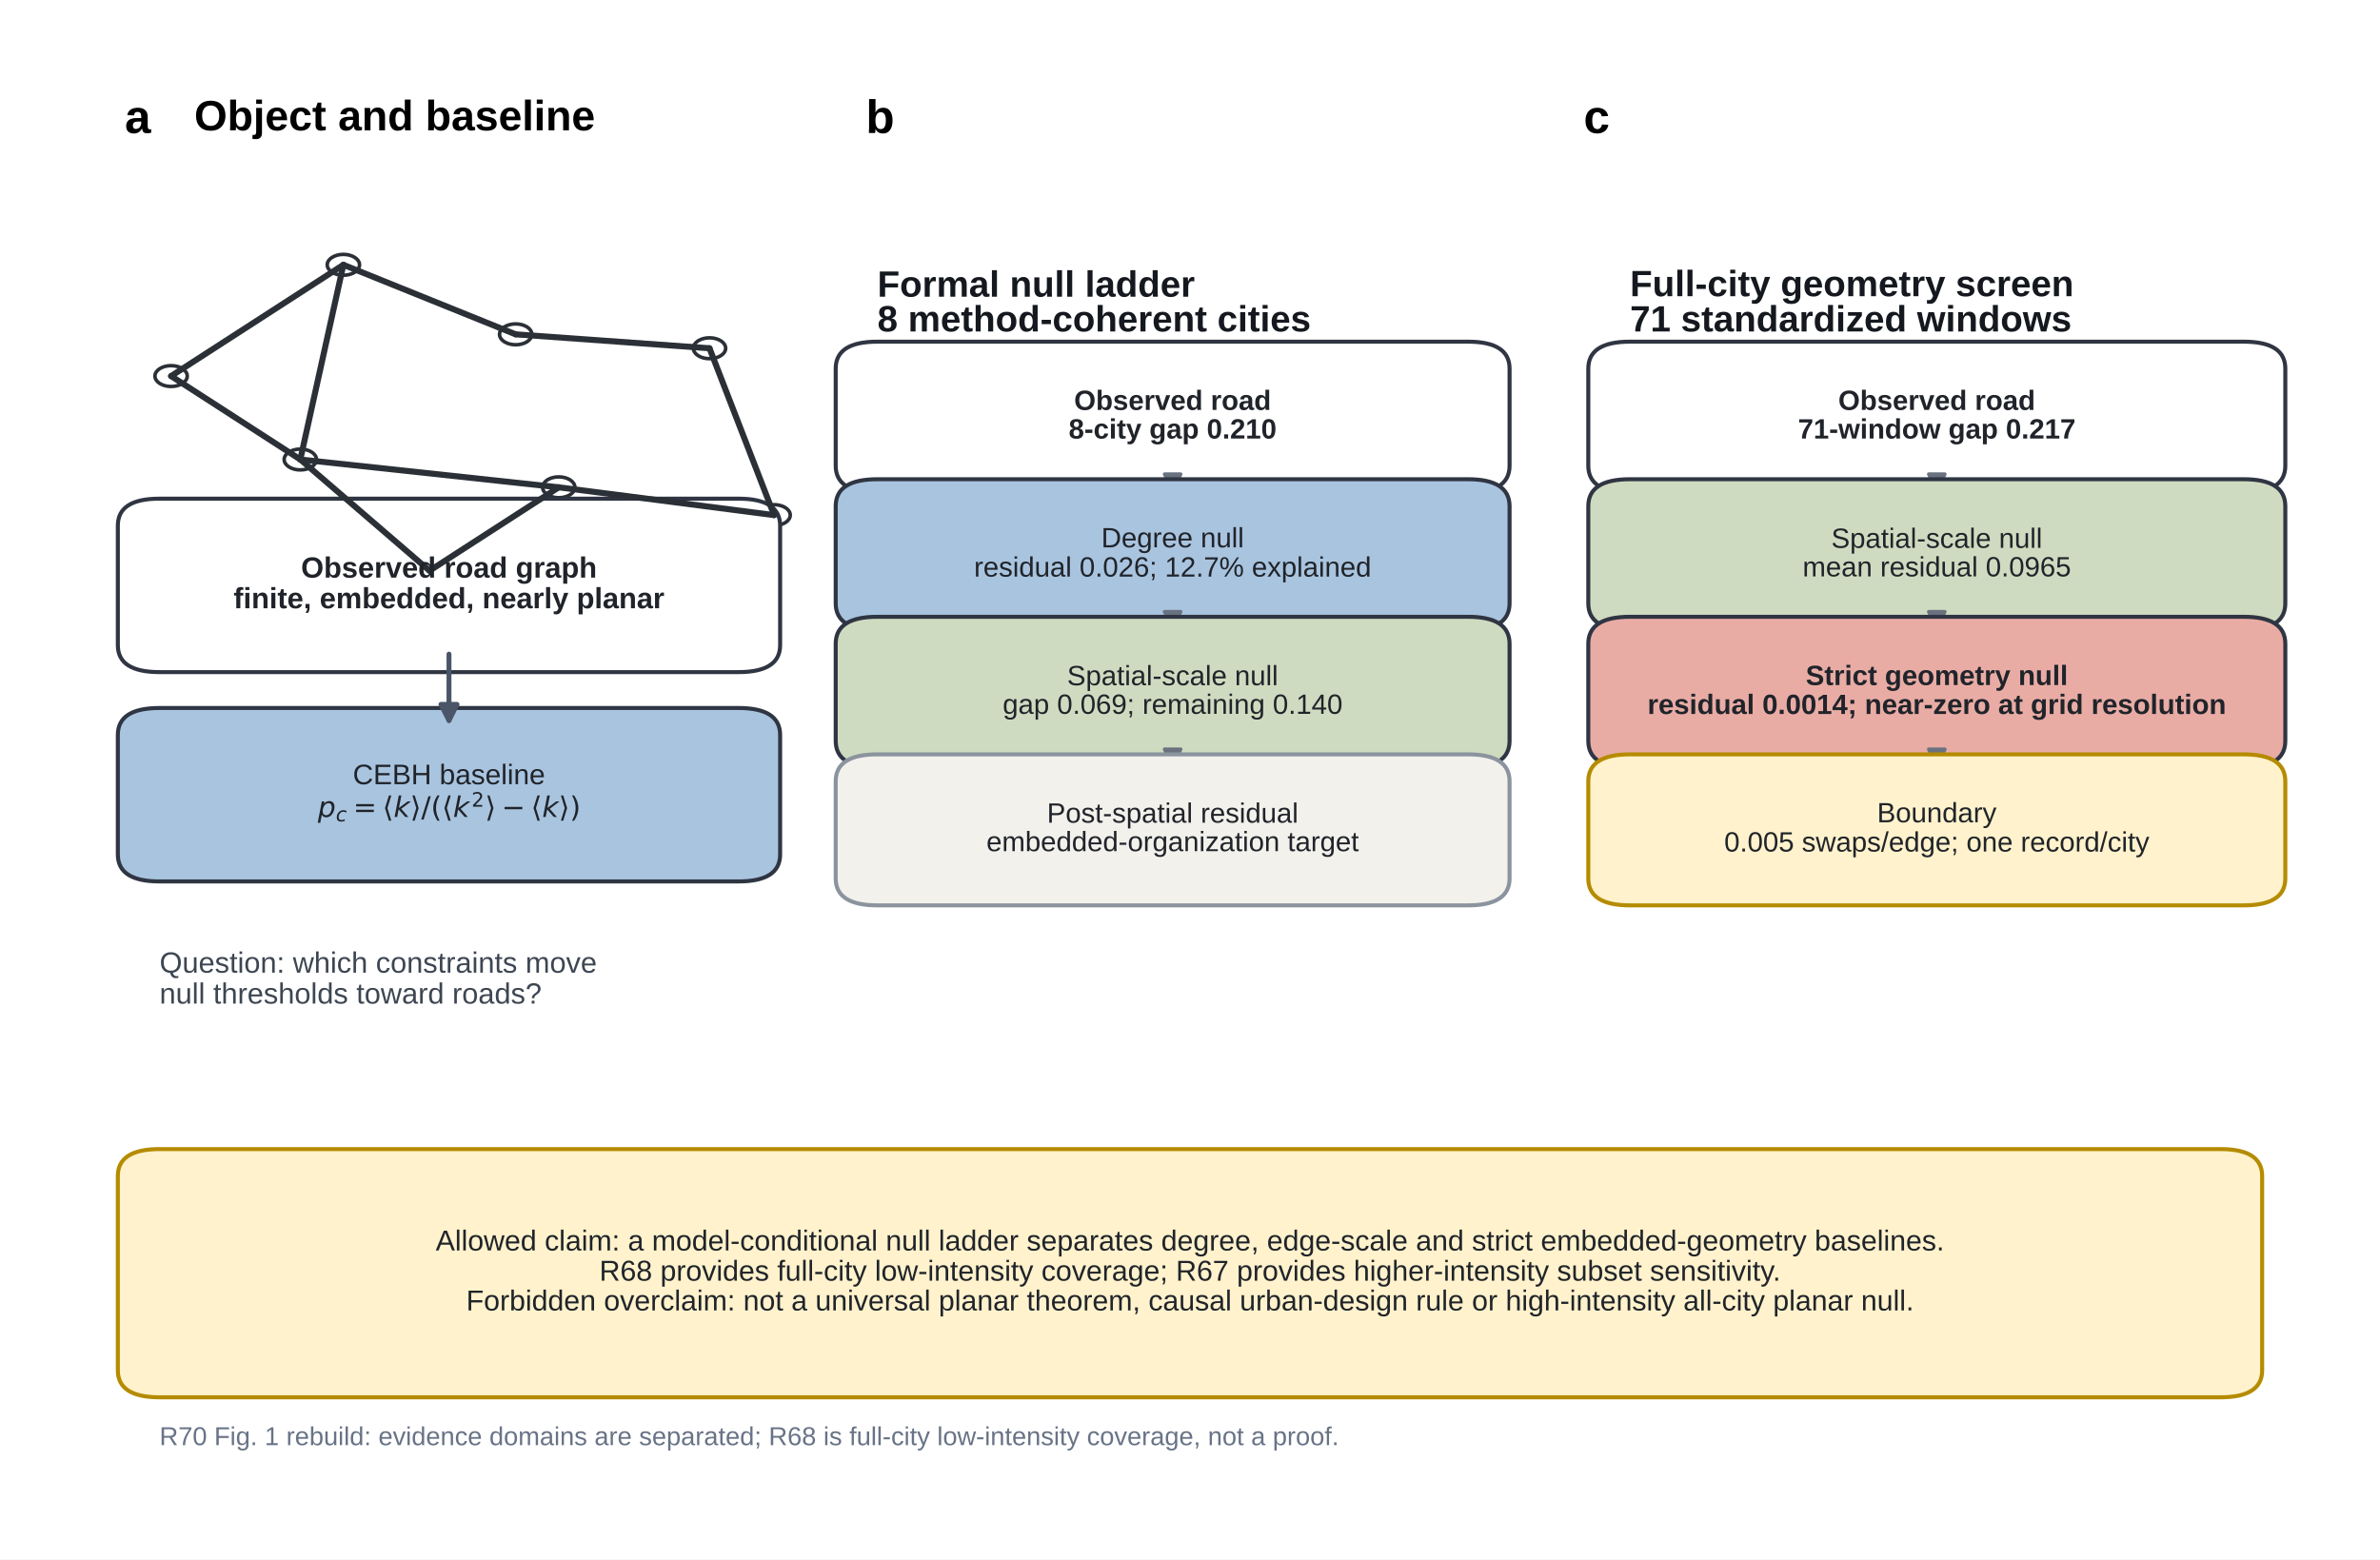
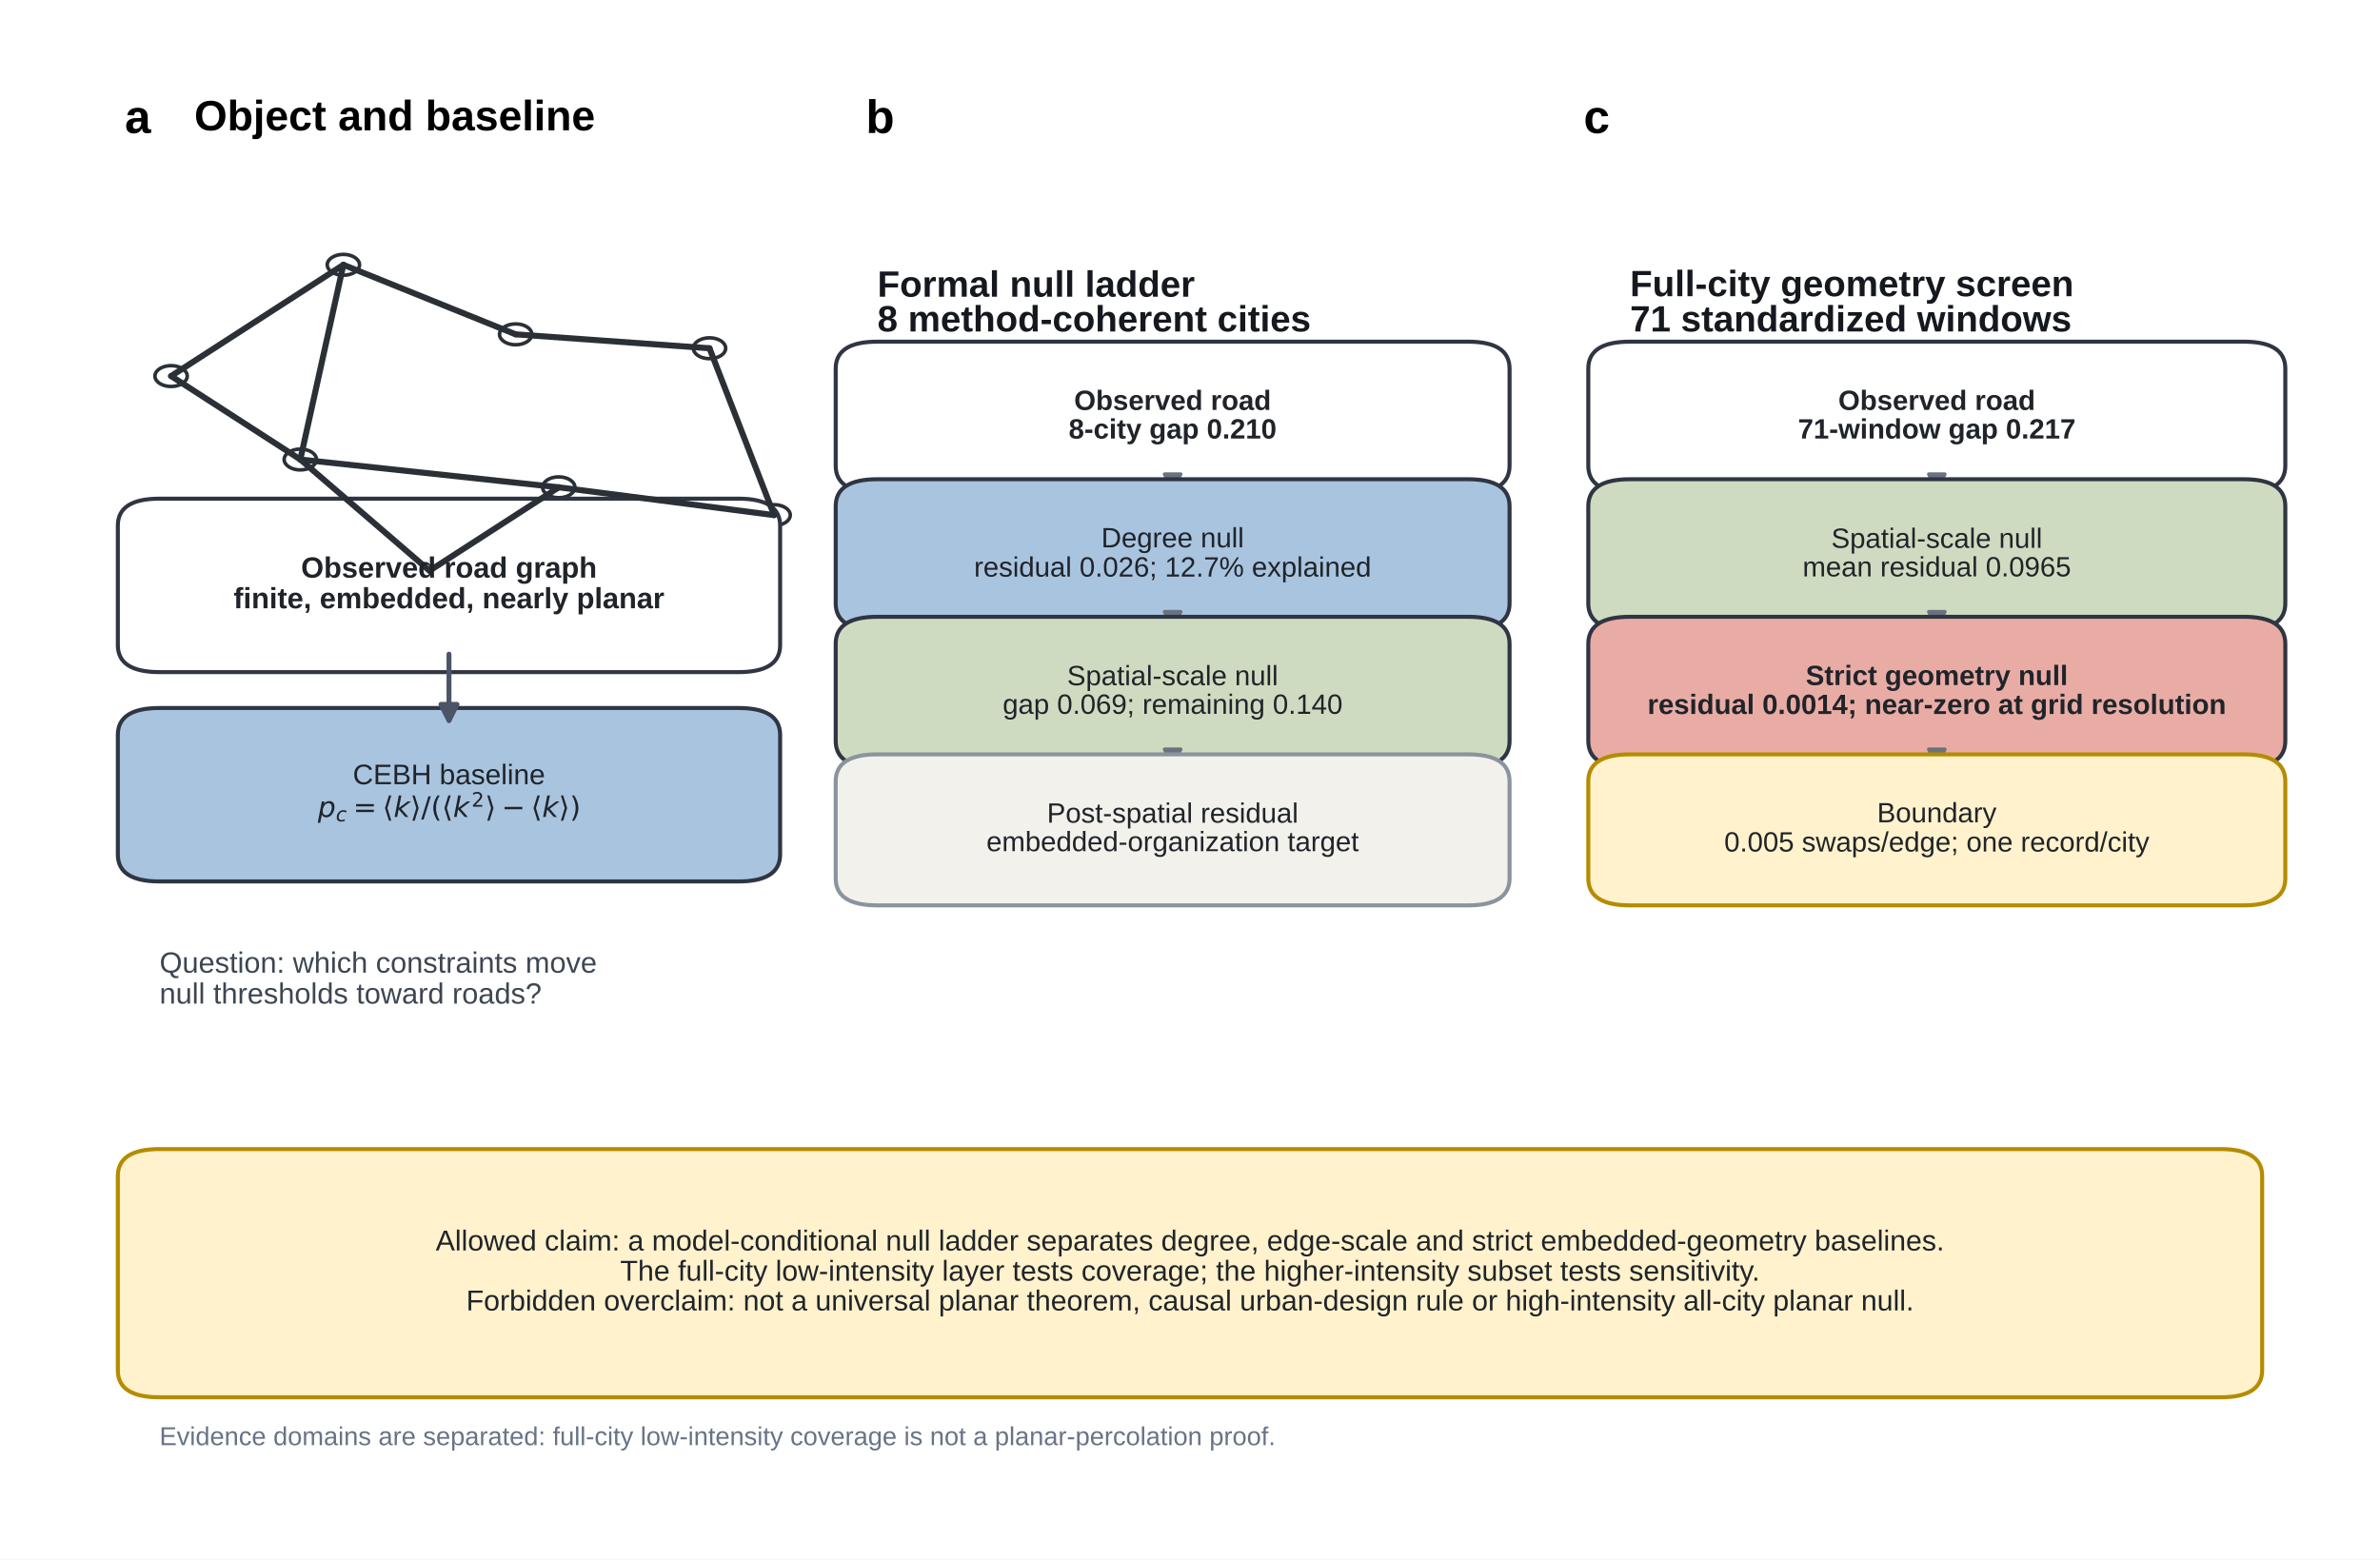
<svg xmlns="http://www.w3.org/2000/svg" width="532.8pt" height="349.2pt" viewBox="0 0 532.8 349.2" version="1.1">
  <defs>
    <style type="text/css">*{stroke-linejoin: round; stroke-linecap: butt}</style>
  </defs>
  <g id="figure_1">
    <g id="patch_1">
      <path d="M 0 349.2  L 532.8 349.2  L 532.8 0  L 0 0  z " style="fill: #ffffff" />
    </g>
    <g id="axes_1">
      <g id="patch_2">
-         <path d="M 38.304 86.539  C 39.263 86.539 40.183 86.293 40.861 85.855  C 41.539 85.417 41.92 84.823 41.92 84.204  C 41.92 83.585 41.539 82.991 40.861 82.553  C 40.183 82.115 39.263 81.869 38.304 81.869  C 37.345 81.869 36.425 82.115 35.747 82.553  C 35.069 82.991 34.688 83.585 34.688 84.204  C 34.688 84.823 35.069 85.417 35.747 85.855  C 36.425 86.293 37.345 86.539 38.304 86.539  z " clip-path="url(#p4f09c8a79d)" style="fill: #ffffff; stroke: #2b3037; stroke-width: 0.8; stroke-linejoin: miter" />
+         <path d="M 38.304 86.539  C 39.263 86.539 40.183 86.293 40.861 85.855  C 41.539 85.417 41.92 84.823 41.92 84.204  C 41.92 83.585 41.539 82.991 40.861 82.553  C 40.183 82.115 39.263 81.869 38.304 81.869  C 37.345 81.869 36.425 82.115 35.747 82.553  C 35.069 82.991 34.688 83.585 34.688 84.204  C 34.688 84.823 35.069 85.417 35.747 85.855  C 36.425 86.293 37.345 86.539 38.304 86.539  z " clip-path="url(#p0ee01c117d)" style="fill: #ffffff; stroke: #2b3037; stroke-width: 0.8; stroke-linejoin: miter" />
      </g>
      <g id="patch_3">
-         <path d="M 76.873 61.63  C 77.832 61.63 78.752 61.384 79.43 60.946  C 80.108 60.508 80.489 59.914 80.489 59.295  C 80.489 58.676 80.108 58.082 79.43 57.644  C 78.752 57.206 77.832 56.96 76.873 56.96  C 75.914 56.96 74.994 57.206 74.316 57.644  C 73.638 58.082 73.257 58.676 73.257 59.295  C 73.257 59.914 73.638 60.508 74.316 60.946  C 74.994 61.384 75.914 61.63 76.873 61.63  z " clip-path="url(#p4f09c8a79d)" style="fill: #ffffff; stroke: #2b3037; stroke-width: 0.8; stroke-linejoin: miter" />
+         <path d="M 76.873 61.63  C 77.832 61.63 78.752 61.384 79.43 60.946  C 80.108 60.508 80.489 59.914 80.489 59.295  C 80.489 58.676 80.108 58.082 79.43 57.644  C 78.752 57.206 77.832 56.96 76.873 56.96  C 75.914 56.96 74.994 57.206 74.316 57.644  C 73.638 58.082 73.257 58.676 73.257 59.295  C 73.257 59.914 73.638 60.508 74.316 60.946  C 74.994 61.384 75.914 61.63 76.873 61.63  z " clip-path="url(#p0ee01c117d)" style="fill: #ffffff; stroke: #2b3037; stroke-width: 0.8; stroke-linejoin: miter" />
      </g>
      <g id="patch_4">
-         <path d="M 115.442 77.198  C 116.401 77.198 117.321 76.952 117.999 76.514  C 118.677 76.076 119.058 75.482 119.058 74.863  C 119.058 74.244 118.677 73.65 117.999 73.212  C 117.321 72.774 116.401 72.528 115.442 72.528  C 114.483 72.528 113.563 72.774 112.885 73.212  C 112.207 73.65 111.826 74.244 111.826 74.863  C 111.826 75.482 112.207 76.076 112.885 76.514  C 113.563 76.952 114.483 77.198 115.442 77.198  z " clip-path="url(#p4f09c8a79d)" style="fill: #ffffff; stroke: #2b3037; stroke-width: 0.8; stroke-linejoin: miter" />
+         <path d="M 115.442 77.198  C 116.401 77.198 117.321 76.952 117.999 76.514  C 118.677 76.076 119.058 75.482 119.058 74.863  C 119.058 74.244 118.677 73.65 117.999 73.212  C 117.321 72.774 116.401 72.528 115.442 72.528  C 114.483 72.528 113.563 72.774 112.885 73.212  C 112.207 73.65 111.826 74.244 111.826 74.863  C 111.826 75.482 112.207 76.076 112.885 76.514  C 113.563 76.952 114.483 77.198 115.442 77.198  z " clip-path="url(#p0ee01c117d)" style="fill: #ffffff; stroke: #2b3037; stroke-width: 0.8; stroke-linejoin: miter" />
      </g>
      <g id="patch_5">
-         <path d="M 67.231 105.221  C 68.19 105.221 69.109 104.975 69.788 104.537  C 70.466 104.099 70.847 103.505 70.847 102.886  C 70.847 102.267 70.466 101.673 69.788 101.235  C 69.109 100.797 68.19 100.551 67.231 100.551  C 66.272 100.551 65.352 100.797 64.674 101.235  C 63.996 101.673 63.615 102.267 63.615 102.886  C 63.615 103.505 63.996 104.099 64.674 104.537  C 65.352 104.975 66.272 105.221 67.231 105.221  z " clip-path="url(#p4f09c8a79d)" style="fill: #ffffff; stroke: #2b3037; stroke-width: 0.8; stroke-linejoin: miter" />
+         <path d="M 67.231 105.221  C 68.19 105.221 69.109 104.975 69.788 104.537  C 70.466 104.099 70.847 103.505 70.847 102.886  C 70.847 102.267 70.466 101.673 69.788 101.235  C 69.109 100.797 68.19 100.551 67.231 100.551  C 66.272 100.551 65.352 100.797 64.674 101.235  C 63.996 101.673 63.615 102.267 63.615 102.886  C 63.615 103.505 63.996 104.099 64.674 104.537  C 65.352 104.975 66.272 105.221 67.231 105.221  z " clip-path="url(#p0ee01c117d)" style="fill: #ffffff; stroke: #2b3037; stroke-width: 0.8; stroke-linejoin: miter" />
      </g>
      <g id="patch_6">
-         <path d="M 125.084 111.448  C 126.043 111.448 126.963 111.202 127.641 110.764  C 128.319 110.326 128.7 109.732 128.7 109.113  C 128.7 108.494 128.319 107.9 127.641 107.462  C 126.963 107.024 126.043 106.778 125.084 106.778  C 124.125 106.778 123.205 107.024 122.527 107.462  C 121.849 107.9 121.468 108.494 121.468 109.113  C 121.468 109.732 121.849 110.326 122.527 110.764  C 123.205 111.202 124.125 111.448 125.084 111.448  z " clip-path="url(#p4f09c8a79d)" style="fill: #ffffff; stroke: #2b3037; stroke-width: 0.8; stroke-linejoin: miter" />
+         <path d="M 125.084 111.448  C 126.043 111.448 126.963 111.202 127.641 110.764  C 128.319 110.326 128.7 109.732 128.7 109.113  C 128.7 108.494 128.319 107.9 127.641 107.462  C 126.963 107.024 126.043 106.778 125.084 106.778  C 124.125 106.778 123.205 107.024 122.527 107.462  C 121.849 107.9 121.468 108.494 121.468 109.113  C 121.468 109.732 121.849 110.326 122.527 110.764  C 123.205 111.202 124.125 111.448 125.084 111.448  z " clip-path="url(#p0ee01c117d)" style="fill: #ffffff; stroke: #2b3037; stroke-width: 0.8; stroke-linejoin: miter" />
      </g>
      <g id="patch_7">
-         <path d="M 158.832 80.312  C 159.791 80.312 160.711 80.066 161.389 79.628  C 162.067 79.19 162.448 78.596 162.448 77.977  C 162.448 77.357 162.067 76.763 161.389 76.325  C 160.711 75.888 159.791 75.641 158.832 75.641  C 157.873 75.641 156.953 75.888 156.275 76.325  C 155.597 76.763 155.216 77.357 155.216 77.977  C 155.216 78.596 155.597 79.19 156.275 79.628  C 156.953 80.066 157.873 80.312 158.832 80.312  z " clip-path="url(#p4f09c8a79d)" style="fill: #ffffff; stroke: #2b3037; stroke-width: 0.8; stroke-linejoin: miter" />
+         <path d="M 158.832 80.312  C 159.791 80.312 160.711 80.066 161.389 79.628  C 162.067 79.19 162.448 78.596 162.448 77.977  C 162.448 77.357 162.067 76.763 161.389 76.325  C 160.711 75.888 159.791 75.641 158.832 75.641  C 157.873 75.641 156.953 75.888 156.275 76.325  C 155.597 76.763 155.216 77.357 155.216 77.977  C 155.216 78.596 155.597 79.19 156.275 79.628  C 156.953 80.066 157.873 80.312 158.832 80.312  z " clip-path="url(#p0ee01c117d)" style="fill: #ffffff; stroke: #2b3037; stroke-width: 0.8; stroke-linejoin: miter" />
      </g>
      <g id="patch_8">
-         <path d="M 173.295 117.676  C 174.254 117.676 175.174 117.43 175.852 116.992  C 176.53 116.554 176.911 115.96 176.911 115.34  C 176.911 114.721 176.53 114.127 175.852 113.689  C 175.174 113.251 174.254 113.005 173.295 113.005  C 172.336 113.005 171.417 113.251 170.739 113.689  C 170.061 114.127 169.68 114.721 169.68 115.34  C 169.68 115.96 170.061 116.554 170.739 116.992  C 171.417 117.43 172.336 117.676 173.295 117.676  z " clip-path="url(#p4f09c8a79d)" style="fill: #ffffff; stroke: #2b3037; stroke-width: 0.8; stroke-linejoin: miter" />
+         <path d="M 173.295 117.676  C 174.254 117.676 175.174 117.43 175.852 116.992  C 176.53 116.554 176.911 115.96 176.911 115.34  C 176.911 114.721 176.53 114.127 175.852 113.689  C 175.174 113.251 174.254 113.005 173.295 113.005  C 172.336 113.005 171.417 113.251 170.739 113.689  C 170.061 114.127 169.68 114.721 169.68 115.34  C 169.68 115.96 170.061 116.554 170.739 116.992  C 171.417 117.43 172.336 117.676 173.295 117.676  z " clip-path="url(#p0ee01c117d)" style="fill: #ffffff; stroke: #2b3037; stroke-width: 0.8; stroke-linejoin: miter" />
      </g>
      <g id="patch_9">
-         <path d="M 96.157 130.13  C 97.116 130.13 98.036 129.884 98.714 129.446  C 99.392 129.008 99.773 128.414 99.773 127.795  C 99.773 127.176 99.392 126.582 98.714 126.144  C 98.036 125.706 97.116 125.46 96.157 125.46  C 95.199 125.46 94.279 125.706 93.601 126.144  C 92.923 126.582 92.542 127.176 92.542 127.795  C 92.542 128.414 92.923 129.008 93.601 129.446  C 94.279 129.884 95.199 130.13 96.157 130.13  z " clip-path="url(#p4f09c8a79d)" style="fill: #ffffff; stroke: #2b3037; stroke-width: 0.8; stroke-linejoin: miter" />
+         <path d="M 96.157 130.13  C 97.116 130.13 98.036 129.884 98.714 129.446  C 99.392 129.008 99.773 128.414 99.773 127.795  C 99.773 127.176 99.392 126.582 98.714 126.144  C 98.036 125.706 97.116 125.46 96.157 125.46  C 95.199 125.46 94.279 125.706 93.601 126.144  C 92.923 126.582 92.542 127.176 92.542 127.795  C 92.542 128.414 92.923 129.008 93.601 129.446  C 94.279 129.884 95.199 130.13 96.157 130.13  z " clip-path="url(#p0ee01c117d)" style="fill: #ffffff; stroke: #2b3037; stroke-width: 0.8; stroke-linejoin: miter" />
      </g>
      <g id="patch_10">
        <path d="M 35.712 150.494  L 165.312 150.494  Q 174.643 150.494 174.643 144.468  L 174.643 117.684  Q 174.643 111.658 165.312 111.658  L 35.712 111.658  Q 26.381 111.658 26.381 117.684  L 26.381 144.468  Q 26.381 150.494 35.712 150.494  z " style="fill: #ffffff; stroke: #2f3542; stroke-width: 0.9; stroke-linejoin: miter" />
      </g>
      <g id="patch_11">
        <path d="M 35.712 197.366  L 165.312 197.366  Q 174.643 197.366 174.643 191.34  L 174.643 164.556  Q 174.643 158.53 165.312 158.53  L 35.712 158.53  Q 26.381 158.53 26.381 164.556  L 26.381 191.34  Q 26.381 197.366 35.712 197.366  z " style="fill: #a9c4df; stroke: #2f3542; stroke-width: 0.9; stroke-linejoin: miter" />
      </g>
      <g id="patch_12">
        <path d="M 100.512 146.464  Q 100.512 154.51 100.512 161.325  " style="fill: none; stroke: #4a5568; stroke-width: 1.1; stroke-linecap: round" />
        <path d="M 102.312 157.725  L 100.512 161.325  L 98.712 157.725  z " style="fill: #4a5568; stroke: #4a5568; stroke-width: 1.1; stroke-linecap: round" />
      </g>
      <g id="patch_13">
        <path d="M 196.416 110.318  L 328.608 110.318  Q 337.939 110.318 337.939 104.292  L 337.939 82.53  Q 337.939 76.504 328.608 76.504  L 196.416 76.504  Q 187.085 76.504 187.085 82.53  L 187.085 104.292  Q 187.085 110.318 196.416 110.318  z " style="fill: #ffffff; stroke: #2f3542; stroke-width: 0.9; stroke-linejoin: miter" />
      </g>
      <g id="patch_14">
        <path d="M 262.512 107.633  Q 262.512 109.148 262.512 109.769  " style="fill: none; stroke: #6a7280; stroke-width: 0.8; stroke-linecap: round" />
        <path d="M 264.312 106.169  L 262.512 109.769  L 260.712 106.169  z " style="fill: #6a7280; stroke: #6a7280; stroke-width: 0.8; stroke-linecap: round" />
      </g>
      <g id="patch_15">
        <path d="M 196.416 141.12  L 328.608 141.12  Q 337.939 141.12 337.939 135.094  L 337.939 113.332  Q 337.939 107.305 328.608 107.305  L 196.416 107.305  Q 187.085 107.305 187.085 113.332  L 187.085 135.094  Q 187.085 141.12 196.416 141.12  z " style="fill: #a9c4df; stroke: #2f3542; stroke-width: 0.9; stroke-linejoin: miter" />
      </g>
      <g id="patch_16">
        <path d="M 262.512 138.434  Q 262.512 139.949 262.512 140.57  " style="fill: none; stroke: #6a7280; stroke-width: 0.8; stroke-linecap: round" />
        <path d="M 264.312 136.97  L 262.512 140.57  L 260.712 136.97  z " style="fill: #6a7280; stroke: #6a7280; stroke-width: 0.8; stroke-linecap: round" />
      </g>
      <g id="patch_17">
        <path d="M 196.416 171.922  L 328.608 171.922  Q 337.939 171.922 337.939 165.895  L 337.939 144.133  Q 337.939 138.107 328.608 138.107  L 196.416 138.107  Q 187.085 138.107 187.085 144.133  L 187.085 165.895  Q 187.085 171.922 196.416 171.922  z " style="fill: #cfdbc0; stroke: #2f3542; stroke-width: 0.9; stroke-linejoin: miter" />
      </g>
      <g id="patch_18">
        <path d="M 262.512 169.236  Q 262.512 170.751 262.512 171.372  " style="fill: none; stroke: #6a7280; stroke-width: 0.8; stroke-linecap: round" />
        <path d="M 264.312 167.772  L 262.512 171.372  L 260.712 167.772  z " style="fill: #6a7280; stroke: #6a7280; stroke-width: 0.8; stroke-linecap: round" />
      </g>
      <g id="patch_19">
        <path d="M 196.416 202.723  L 328.608 202.723  Q 337.939 202.723 337.939 196.697  L 337.939 174.935  Q 337.939 168.908 328.608 168.908  L 196.416 168.908  Q 187.085 168.908 187.085 174.935  L 187.085 196.697  Q 187.085 202.723 196.416 202.723  z " style="fill: #f3f1ec; stroke: #8b949e; stroke-width: 0.9; stroke-linejoin: miter" />
      </g>
      <g id="patch_20">
        <path d="M 364.896 110.318  L 502.272 110.318  Q 511.603 110.318 511.603 104.292  L 511.603 82.53  Q 511.603 76.504 502.272 76.504  L 364.896 76.504  Q 355.565 76.504 355.565 82.53  L 355.565 104.292  Q 355.565 110.318 364.896 110.318  z " style="fill: #ffffff; stroke: #2f3542; stroke-width: 0.9; stroke-linejoin: miter" />
      </g>
      <g id="patch_21">
        <path d="M 433.584 107.633  Q 433.584 109.148 433.584 109.769  " style="fill: none; stroke: #6a7280; stroke-width: 0.8; stroke-linecap: round" />
        <path d="M 435.384 106.169  L 433.584 109.769  L 431.784 106.169  z " style="fill: #6a7280; stroke: #6a7280; stroke-width: 0.8; stroke-linecap: round" />
      </g>
      <g id="patch_22">
        <path d="M 364.896 141.12  L 502.272 141.12  Q 511.603 141.12 511.603 135.094  L 511.603 113.332  Q 511.603 107.305 502.272 107.305  L 364.896 107.305  Q 355.565 107.305 355.565 113.332  L 355.565 135.094  Q 355.565 141.12 364.896 141.12  z " style="fill: #cfdbc0; stroke: #2f3542; stroke-width: 0.9; stroke-linejoin: miter" />
      </g>
      <g id="patch_23">
        <path d="M 433.584 138.434  Q 433.584 139.949 433.584 140.57  " style="fill: none; stroke: #6a7280; stroke-width: 0.8; stroke-linecap: round" />
        <path d="M 435.384 136.97  L 433.584 140.57  L 431.784 136.97  z " style="fill: #6a7280; stroke: #6a7280; stroke-width: 0.8; stroke-linecap: round" />
      </g>
      <g id="patch_24">
        <path d="M 364.896 171.922  L 502.272 171.922  Q 511.603 171.922 511.603 165.895  L 511.603 144.133  Q 511.603 138.107 502.272 138.107  L 364.896 138.107  Q 355.565 138.107 355.565 144.133  L 355.565 165.895  Q 355.565 171.922 364.896 171.922  z " style="fill: #e9aca5; stroke: #2f3542; stroke-width: 0.9; stroke-linejoin: miter" />
      </g>
      <g id="patch_25">
        <path d="M 433.584 169.236  Q 433.584 170.751 433.584 171.372  " style="fill: none; stroke: #6a7280; stroke-width: 0.8; stroke-linecap: round" />
        <path d="M 435.384 167.772  L 433.584 171.372  L 431.784 167.772  z " style="fill: #6a7280; stroke: #6a7280; stroke-width: 0.8; stroke-linecap: round" />
      </g>
      <g id="patch_26">
        <path d="M 364.896 202.723  L 502.272 202.723  Q 511.603 202.723 511.603 196.697  L 511.603 174.935  Q 511.603 168.908 502.272 168.908  L 364.896 168.908  Q 355.565 168.908 355.565 174.935  L 355.565 196.697  Q 355.565 202.723 364.896 202.723  z " style="fill: #fff2cc; stroke: #b58b00; stroke-width: 0.9; stroke-linejoin: miter" />
      </g>
      <g id="patch_27">
        <path d="M 35.712 312.872  L 497.088 312.872  Q 506.419 312.872 506.419 306.846  L 506.419 263.322  Q 506.419 257.296 497.088 257.296  L 35.712 257.296  Q 26.381 257.296 26.381 263.322  L 26.381 306.846  Q 26.381 312.872 35.712 312.872  z " style="fill: #fff2cc; stroke: #b58b00; stroke-width: 0.9; stroke-linejoin: miter" />
      </g>
      <g id="line2d_1">
-         <path d="M 38.304 84.204  L 76.873 59.295  " clip-path="url(#p4f09c8a79d)" style="fill: none; stroke: #2b3037; stroke-width: 1.35; stroke-linecap: round" />
+         <path d="M 38.304 84.204  L 76.873 59.295  " clip-path="url(#p0ee01c117d)" style="fill: none; stroke: #2b3037; stroke-width: 1.35; stroke-linecap: round" />
      </g>
      <g id="line2d_2">
-         <path d="M 76.873 59.295  L 115.442 74.863  " clip-path="url(#p4f09c8a79d)" style="fill: none; stroke: #2b3037; stroke-width: 1.35; stroke-linecap: round" />
+         <path d="M 76.873 59.295  L 115.442 74.863  " clip-path="url(#p0ee01c117d)" style="fill: none; stroke: #2b3037; stroke-width: 1.35; stroke-linecap: round" />
      </g>
      <g id="line2d_3">
-         <path d="M 38.304 84.204  L 67.231 102.886  " clip-path="url(#p4f09c8a79d)" style="fill: none; stroke: #2b3037; stroke-width: 1.35; stroke-linecap: round" />
+         <path d="M 38.304 84.204  L 67.231 102.886  " clip-path="url(#p0ee01c117d)" style="fill: none; stroke: #2b3037; stroke-width: 1.35; stroke-linecap: round" />
      </g>
      <g id="line2d_4">
-         <path d="M 67.231 102.886  L 125.084 109.113  " clip-path="url(#p4f09c8a79d)" style="fill: none; stroke: #2b3037; stroke-width: 1.35; stroke-linecap: round" />
+         <path d="M 67.231 102.886  L 125.084 109.113  " clip-path="url(#p0ee01c117d)" style="fill: none; stroke: #2b3037; stroke-width: 1.35; stroke-linecap: round" />
      </g>
      <g id="line2d_5">
-         <path d="M 115.442 74.863  L 158.832 77.977  " clip-path="url(#p4f09c8a79d)" style="fill: none; stroke: #2b3037; stroke-width: 1.35; stroke-linecap: round" />
+         <path d="M 115.442 74.863  L 158.832 77.977  " clip-path="url(#p0ee01c117d)" style="fill: none; stroke: #2b3037; stroke-width: 1.35; stroke-linecap: round" />
      </g>
      <g id="line2d_6">
-         <path d="M 158.832 77.977  L 173.295 115.34  " clip-path="url(#p4f09c8a79d)" style="fill: none; stroke: #2b3037; stroke-width: 1.35; stroke-linecap: round" />
+         <path d="M 158.832 77.977  L 173.295 115.34  " clip-path="url(#p0ee01c117d)" style="fill: none; stroke: #2b3037; stroke-width: 1.35; stroke-linecap: round" />
      </g>
      <g id="line2d_7">
-         <path d="M 125.084 109.113  L 173.295 115.34  " clip-path="url(#p4f09c8a79d)" style="fill: none; stroke: #2b3037; stroke-width: 1.35; stroke-linecap: round" />
+         <path d="M 125.084 109.113  L 173.295 115.34  " clip-path="url(#p0ee01c117d)" style="fill: none; stroke: #2b3037; stroke-width: 1.35; stroke-linecap: round" />
      </g>
      <g id="line2d_8">
-         <path d="M 67.231 102.886  L 96.157 127.795  " clip-path="url(#p4f09c8a79d)" style="fill: none; stroke: #2b3037; stroke-width: 1.35; stroke-linecap: round" />
+         <path d="M 67.231 102.886  L 96.157 127.795  " clip-path="url(#p0ee01c117d)" style="fill: none; stroke: #2b3037; stroke-width: 1.35; stroke-linecap: round" />
      </g>
      <g id="line2d_9">
-         <path d="M 96.157 127.795  L 125.084 109.113  " clip-path="url(#p4f09c8a79d)" style="fill: none; stroke: #2b3037; stroke-width: 1.35; stroke-linecap: round" />
+         <path d="M 96.157 127.795  L 125.084 109.113  " clip-path="url(#p0ee01c117d)" style="fill: none; stroke: #2b3037; stroke-width: 1.35; stroke-linecap: round" />
      </g>
      <g id="line2d_10">
-         <path d="M 76.873 59.295  L 67.231 102.886  " clip-path="url(#p4f09c8a79d)" style="fill: none; stroke: #2b3037; stroke-width: 1.35; stroke-linecap: round" />
+         <path d="M 76.873 59.295  L 67.231 102.886  " clip-path="url(#p0ee01c117d)" style="fill: none; stroke: #2b3037; stroke-width: 1.35; stroke-linecap: round" />
      </g>
      <g id="text_1">
        <text style="font-weight: 700; font-size: 10.5px; font-family: 'Arial', 'Helvetica', 'DejaVu Sans', sans-serif; text-anchor: start" x="27.936" y="29.782" transform="rotate(-0 27.936 29.7817)">a</text>
      </g>
      <g id="text_2">
        <text style="font-weight: 700; font-size: 9.5px; font-family: 'Arial', 'Helvetica', 'DejaVu Sans', sans-serif; text-anchor: start" x="43.488" y="29.182" transform="rotate(-0 43.488 29.1817)">Object and baseline</text>
      </g>
      <g id="text_3">
        <text style="font-weight: 700; font-size: 6.55px; font-family: 'Arial', 'Helvetica', 'DejaVu Sans', sans-serif; fill: #20242a" transform="translate(67.39152 129.3398)">Observed road graph</text>
        <text style="font-weight: 700; font-size: 6.55px; font-family: 'Arial', 'Helvetica', 'DejaVu Sans', sans-serif; fill: #20242a" transform="translate(52.28762 136.2018)">finite, embedded, nearly planar</text>
      </g>
      <g id="text_4">
        <text style="font-size: 6.35px; font-family: 'Arial', 'Helvetica', 'DejaVu Sans', sans-serif; fill: #20242a" transform="translate(78.98203 175.6002)">CEBH baseline</text>
        <g style="fill: #20242a" transform="translate(71.14325 183.5075)">
          <text>
            <tspan x="0" y="-0.586" style="font-style: oblique; font-size: 6.35px; font-family: 'DejaVu Sans'; fill: #20242a">p</tspan>
            <tspan x="16.977" y="-0.586" style="font-style: oblique; font-size: 6.35px; font-family: 'DejaVu Sans'; fill: #20242a">k</tspan>
            <tspan x="30.278" y="-0.586" style="font-style: oblique; font-size: 6.35px; font-family: 'DejaVu Sans'; fill: #20242a">k</tspan>
            <tspan x="50.22" y="-0.586" style="font-style: oblique; font-size: 6.35px; font-family: 'DejaVu Sans'; fill: #20242a">k</tspan>
            <tspan x="4.047" y="0.398" style="font-style: oblique; font-size: 4.445px; font-family: 'DejaVu Sans'; fill: #20242a">c</tspan>
            <tspan x="7.906" y="-0.586" style="font-size: 6.35px; font-family: 'DejaVu Sans'; fill: #20242a">=</tspan>
            <tspan x="14.49" y="-0.586" style="font-size: 6.35px; font-family: 'DejaVu Sans'; fill: #20242a">⟨</tspan>
            <tspan x="20.669" y="-0.586" style="font-size: 6.35px; font-family: 'DejaVu Sans'; fill: #20242a">⟩</tspan>
            <tspan x="23.156" y="-0.586" style="font-size: 6.35px; font-family: 'DejaVu Sans'; fill: #20242a">/</tspan>
            <tspan x="25.304" y="-0.586" style="font-size: 6.35px; font-family: 'DejaVu Sans'; fill: #20242a">(</tspan>
            <tspan x="27.791" y="-0.586" style="font-size: 6.35px; font-family: 'DejaVu Sans'; fill: #20242a">⟨</tspan>
            <tspan x="37.42" y="-0.586" style="font-size: 6.35px; font-family: 'DejaVu Sans'; fill: #20242a">⟩</tspan>
            <tspan x="41.149" y="-0.586" style="font-size: 6.35px; font-family: 'DejaVu Sans'; fill: #20242a">−</tspan>
            <tspan x="47.733" y="-0.586" style="font-size: 6.35px; font-family: 'DejaVu Sans'; fill: #20242a">⟨</tspan>
            <tspan x="53.912" y="-0.586" style="font-size: 6.35px; font-family: 'DejaVu Sans'; fill: #20242a">⟩</tspan>
            <tspan x="56.399" y="-0.586" style="font-size: 6.35px; font-family: 'DejaVu Sans'; fill: #20242a">)</tspan>
            <tspan x="34.417" y="-2.883" style="font-size: 4.445px; font-family: 'DejaVu Sans'; fill: #20242a">2</tspan>
          </text>
        </g>
      </g>
      <g id="text_5">
        <text style="font-size: 6.55px; font-family: 'Arial', 'Helvetica', 'DejaVu Sans', sans-serif; fill: #3d4652" transform="translate(35.712 217.7904)">Question: which constraints move</text>
        <text style="font-size: 6.55px; font-family: 'Arial', 'Helvetica', 'DejaVu Sans', sans-serif; fill: #3d4652" transform="translate(35.712 224.7182)">null thresholds toward roads?</text>
      </g>
      <g id="text_6">
        <text style="font-weight: 700; font-size: 10.5px; font-family: 'Arial', 'Helvetica', 'DejaVu Sans', sans-serif; text-anchor: start" x="193.824" y="29.782" transform="rotate(-0 193.824 29.7817)">b</text>
      </g>
      <g id="text_7">
        <text style="font-weight: 700; font-size: 8.2px; font-family: 'Arial', 'Helvetica', 'DejaVu Sans', sans-serif; fill: #15191f" transform="translate(196.416 66.43469)">Formal null ladder</text>
        <text style="font-weight: 700; font-size: 8.2px; font-family: 'Arial', 'Helvetica', 'DejaVu Sans', sans-serif; fill: #15191f" transform="translate(196.416 74.21578)">8 method-coherent cities</text>
      </g>
      <g id="text_8">
        <text style="font-weight: 700; font-size: 6.25px; font-family: 'Arial', 'Helvetica', 'DejaVu Sans', sans-serif; fill: #20242a" transform="translate(240.4568 91.7904)">Observed road</text>
        <text style="font-weight: 700; font-size: 6.25px; font-family: 'Arial', 'Helvetica', 'DejaVu Sans', sans-serif; fill: #20242a" transform="translate(239.2386 98.18981)">8-city gap 0.210</text>
      </g>
      <g id="text_9">
        <text style="font-size: 6.25px; font-family: 'Arial', 'Helvetica', 'DejaVu Sans', sans-serif; fill: #20242a" transform="translate(246.531 122.5545)">Degree null</text>
        <text style="font-size: 6.25px; font-family: 'Arial', 'Helvetica', 'DejaVu Sans', sans-serif; fill: #20242a" transform="translate(218.0389 129.1022)">residual 0.026; 12.7% explained</text>
      </g>
      <g id="text_10">
        <text style="font-size: 6.25px; font-family: 'Arial', 'Helvetica', 'DejaVu Sans', sans-serif; fill: #20242a" transform="translate(238.8894 153.4273)">Spatial-scale null</text>
        <text style="font-size: 6.25px; font-family: 'Arial', 'Helvetica', 'DejaVu Sans', sans-serif; fill: #20242a" transform="translate(224.4661 159.8355)">gap 0.069; remaining 0.140</text>
      </g>
      <g id="text_11">
        <text style="font-size: 6.25px; font-family: 'Arial', 'Helvetica', 'DejaVu Sans', sans-serif; fill: #20242a" transform="translate(234.3748 184.2015)">Post-spatial residual</text>
        <text style="font-size: 6.25px; font-family: 'Arial', 'Helvetica', 'DejaVu Sans', sans-serif; fill: #20242a" transform="translate(220.8211 190.5883)">embedded-organization target</text>
      </g>
      <g id="text_12">
        <text style="font-weight: 700; font-size: 10.5px; font-family: 'Arial', 'Helvetica', 'DejaVu Sans', sans-serif; text-anchor: start" x="354.528" y="29.782" transform="rotate(-0 354.528 29.7817)">c</text>
      </g>
      <g id="text_13">
        <text style="font-weight: 700; font-size: 8.2px; font-family: 'Arial', 'Helvetica', 'DejaVu Sans', sans-serif; fill: #15191f" transform="translate(364.896 66.32706)">Full-city geometry screen</text>
        <text style="font-weight: 700; font-size: 8.2px; font-family: 'Arial', 'Helvetica', 'DejaVu Sans', sans-serif; fill: #15191f" transform="translate(364.896 74.21578)">71 standardized windows</text>
      </g>
      <g id="text_14">
        <text style="font-weight: 700; font-size: 6.25px; font-family: 'Arial', 'Helvetica', 'DejaVu Sans', sans-serif; fill: #20242a" transform="translate(411.5288 91.7904)">Observed road</text>
        <text style="font-weight: 700; font-size: 6.25px; font-family: 'Arial', 'Helvetica', 'DejaVu Sans', sans-serif; fill: #20242a" transform="translate(402.5015 98.18981)">71-window gap 0.217</text>
      </g>
      <g id="text_15">
        <text style="font-size: 6.25px; font-family: 'Arial', 'Helvetica', 'DejaVu Sans', sans-serif; fill: #20242a" transform="translate(409.9614 122.673)">Spatial-scale null</text>
        <text style="font-size: 6.25px; font-family: 'Arial', 'Helvetica', 'DejaVu Sans', sans-serif; fill: #20242a" transform="translate(403.5313 129.0598)">mean residual 0.0965</text>
      </g>
      <g id="text_16">
        <text style="font-weight: 700; font-size: 6.25px; font-family: 'Arial', 'Helvetica', 'DejaVu Sans', sans-serif; fill: #20242a" transform="translate(404.2398 153.3907)">Strict geometry null</text>
        <text style="font-weight: 700; font-size: 6.25px; font-family: 'Arial', 'Helvetica', 'DejaVu Sans', sans-serif; fill: #20242a" transform="translate(368.812 159.8721)">residual 0.0014; near-zero at grid resolution</text>
      </g>
      <g id="text_17">
        <text style="font-size: 6.25px; font-family: 'Arial', 'Helvetica', 'DejaVu Sans', sans-serif; fill: #20242a" transform="translate(420.2075 184.121)">Boundary</text>
        <text style="font-size: 6.25px; font-family: 'Arial', 'Helvetica', 'DejaVu Sans', sans-serif; fill: #20242a" transform="translate(385.9893 190.6688)">0.005 swaps/edge; one record/city</text>
      </g>
      <g id="text_18">
        <text style="font-size: 6.45px; font-family: 'Arial', 'Helvetica', 'DejaVu Sans', sans-serif; fill: #20242a" transform="translate(97.54202 280.0016)">Allowed claim: a model-conditional null ladder separates degree, edge-scale and strict embedded-geometry baselines.</text>
-         <text style="font-size: 6.45px; font-family: 'Arial', 'Helvetica', 'DejaVu Sans', sans-serif; fill: #20242a" transform="translate(134.1826 286.7588)">R68 provides full-city low-intensity coverage; R67 provides higher-intensity subset sensitivity.</text>
+         <text style="font-size: 6.45px; font-family: 'Arial', 'Helvetica', 'DejaVu Sans', sans-serif; fill: #20242a" transform="translate(138.8467 286.7588)">The full-city low-intensity layer tests coverage; the higher-intensity subset tests sensitivity.</text>
        <text style="font-size: 6.45px; font-family: 'Arial', 'Helvetica', 'DejaVu Sans', sans-serif; fill: #20242a" transform="translate(104.3619 293.4257)">Forbidden overclaim: not a universal planar theorem, causal urban-design rule or high-intensity all-city planar null.</text>
      </g>
      <g id="text_19">
-         <text style="font-size: 5.8px; font-family: 'Arial', 'Helvetica', 'DejaVu Sans', sans-serif; text-anchor: start; fill: #687386" x="35.712" y="323.586" transform="rotate(-0 35.712 323.586)">R70 Fig. 1 rebuild: evidence domains are separated; R68 is full-city low-intensity coverage, not a proof.</text>
+         <text style="font-size: 5.8px; font-family: 'Arial', 'Helvetica', 'DejaVu Sans', sans-serif; text-anchor: start; fill: #687386" x="35.712" y="323.586" transform="rotate(-0 35.712 323.586)">Evidence domains are separated: full-city low-intensity coverage is not a planar-percolation proof.</text>
      </g>
    </g>
  </g>
  <defs>
-     <clipPath id="p4f09c8a79d">
+     <clipPath id="p0ee01c117d">
      <rect x="7.2" y="7.2" width="518.4" height="334.8" />
    </clipPath>
  </defs>
</svg>
